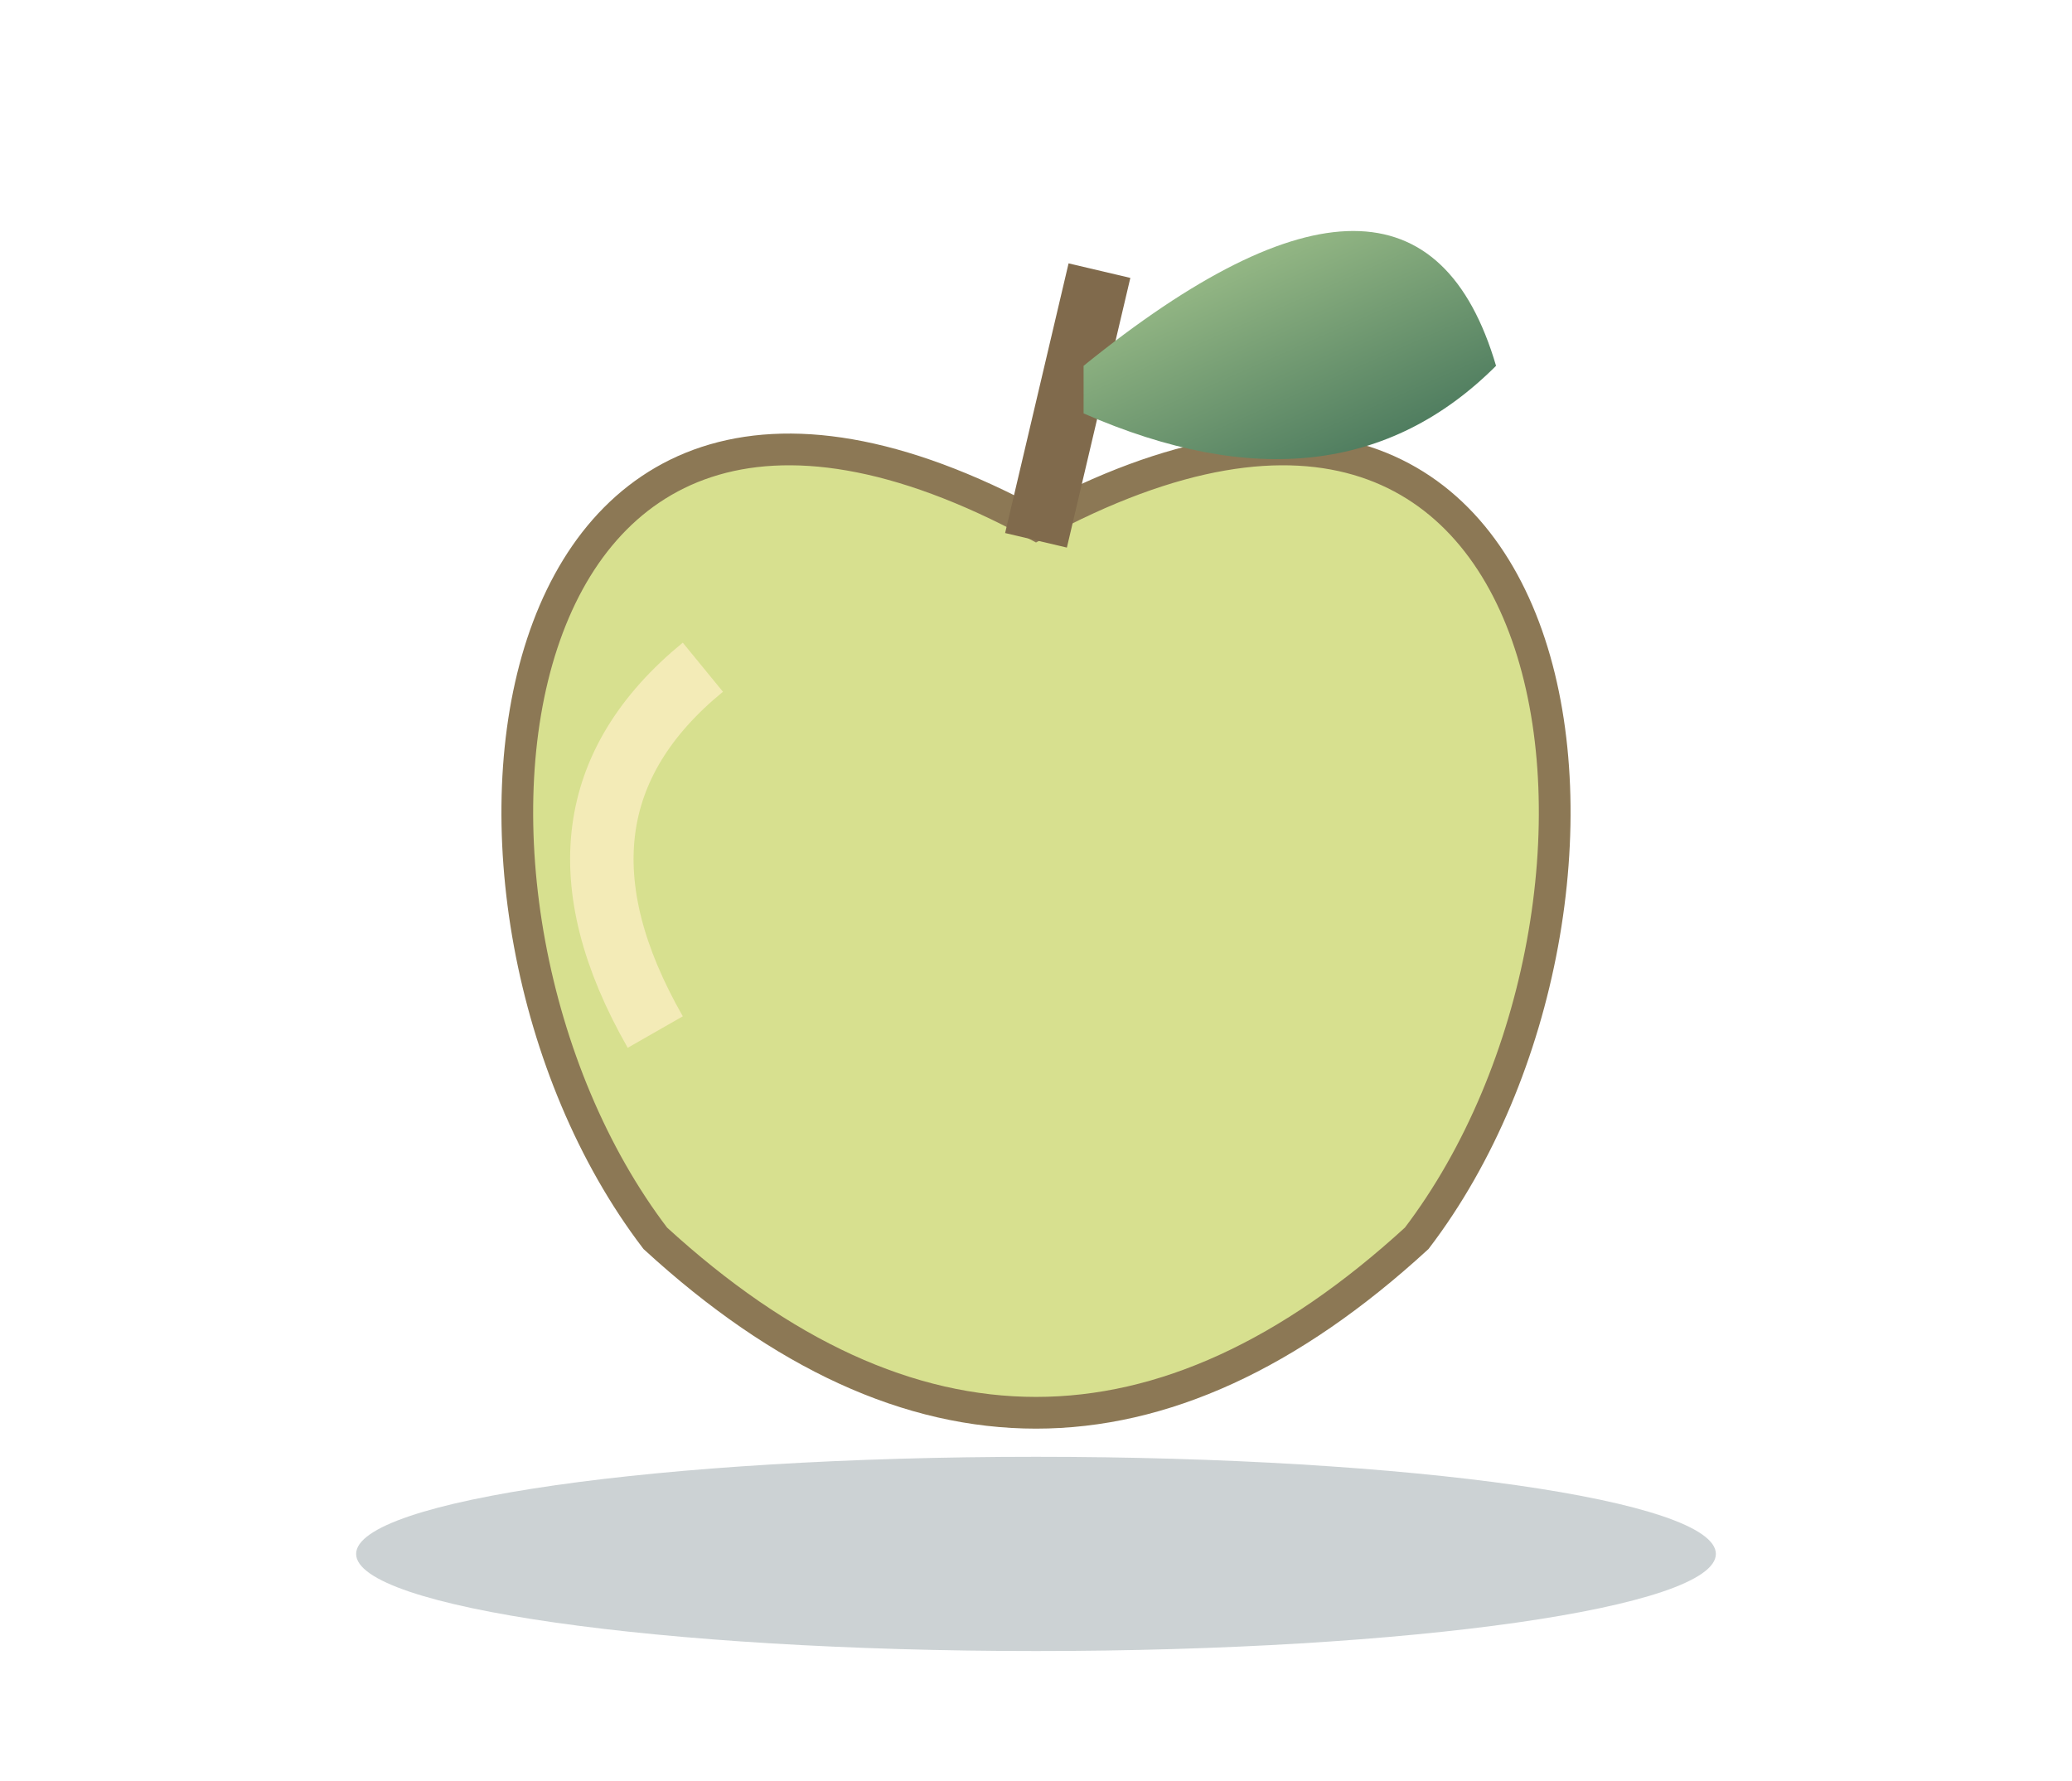
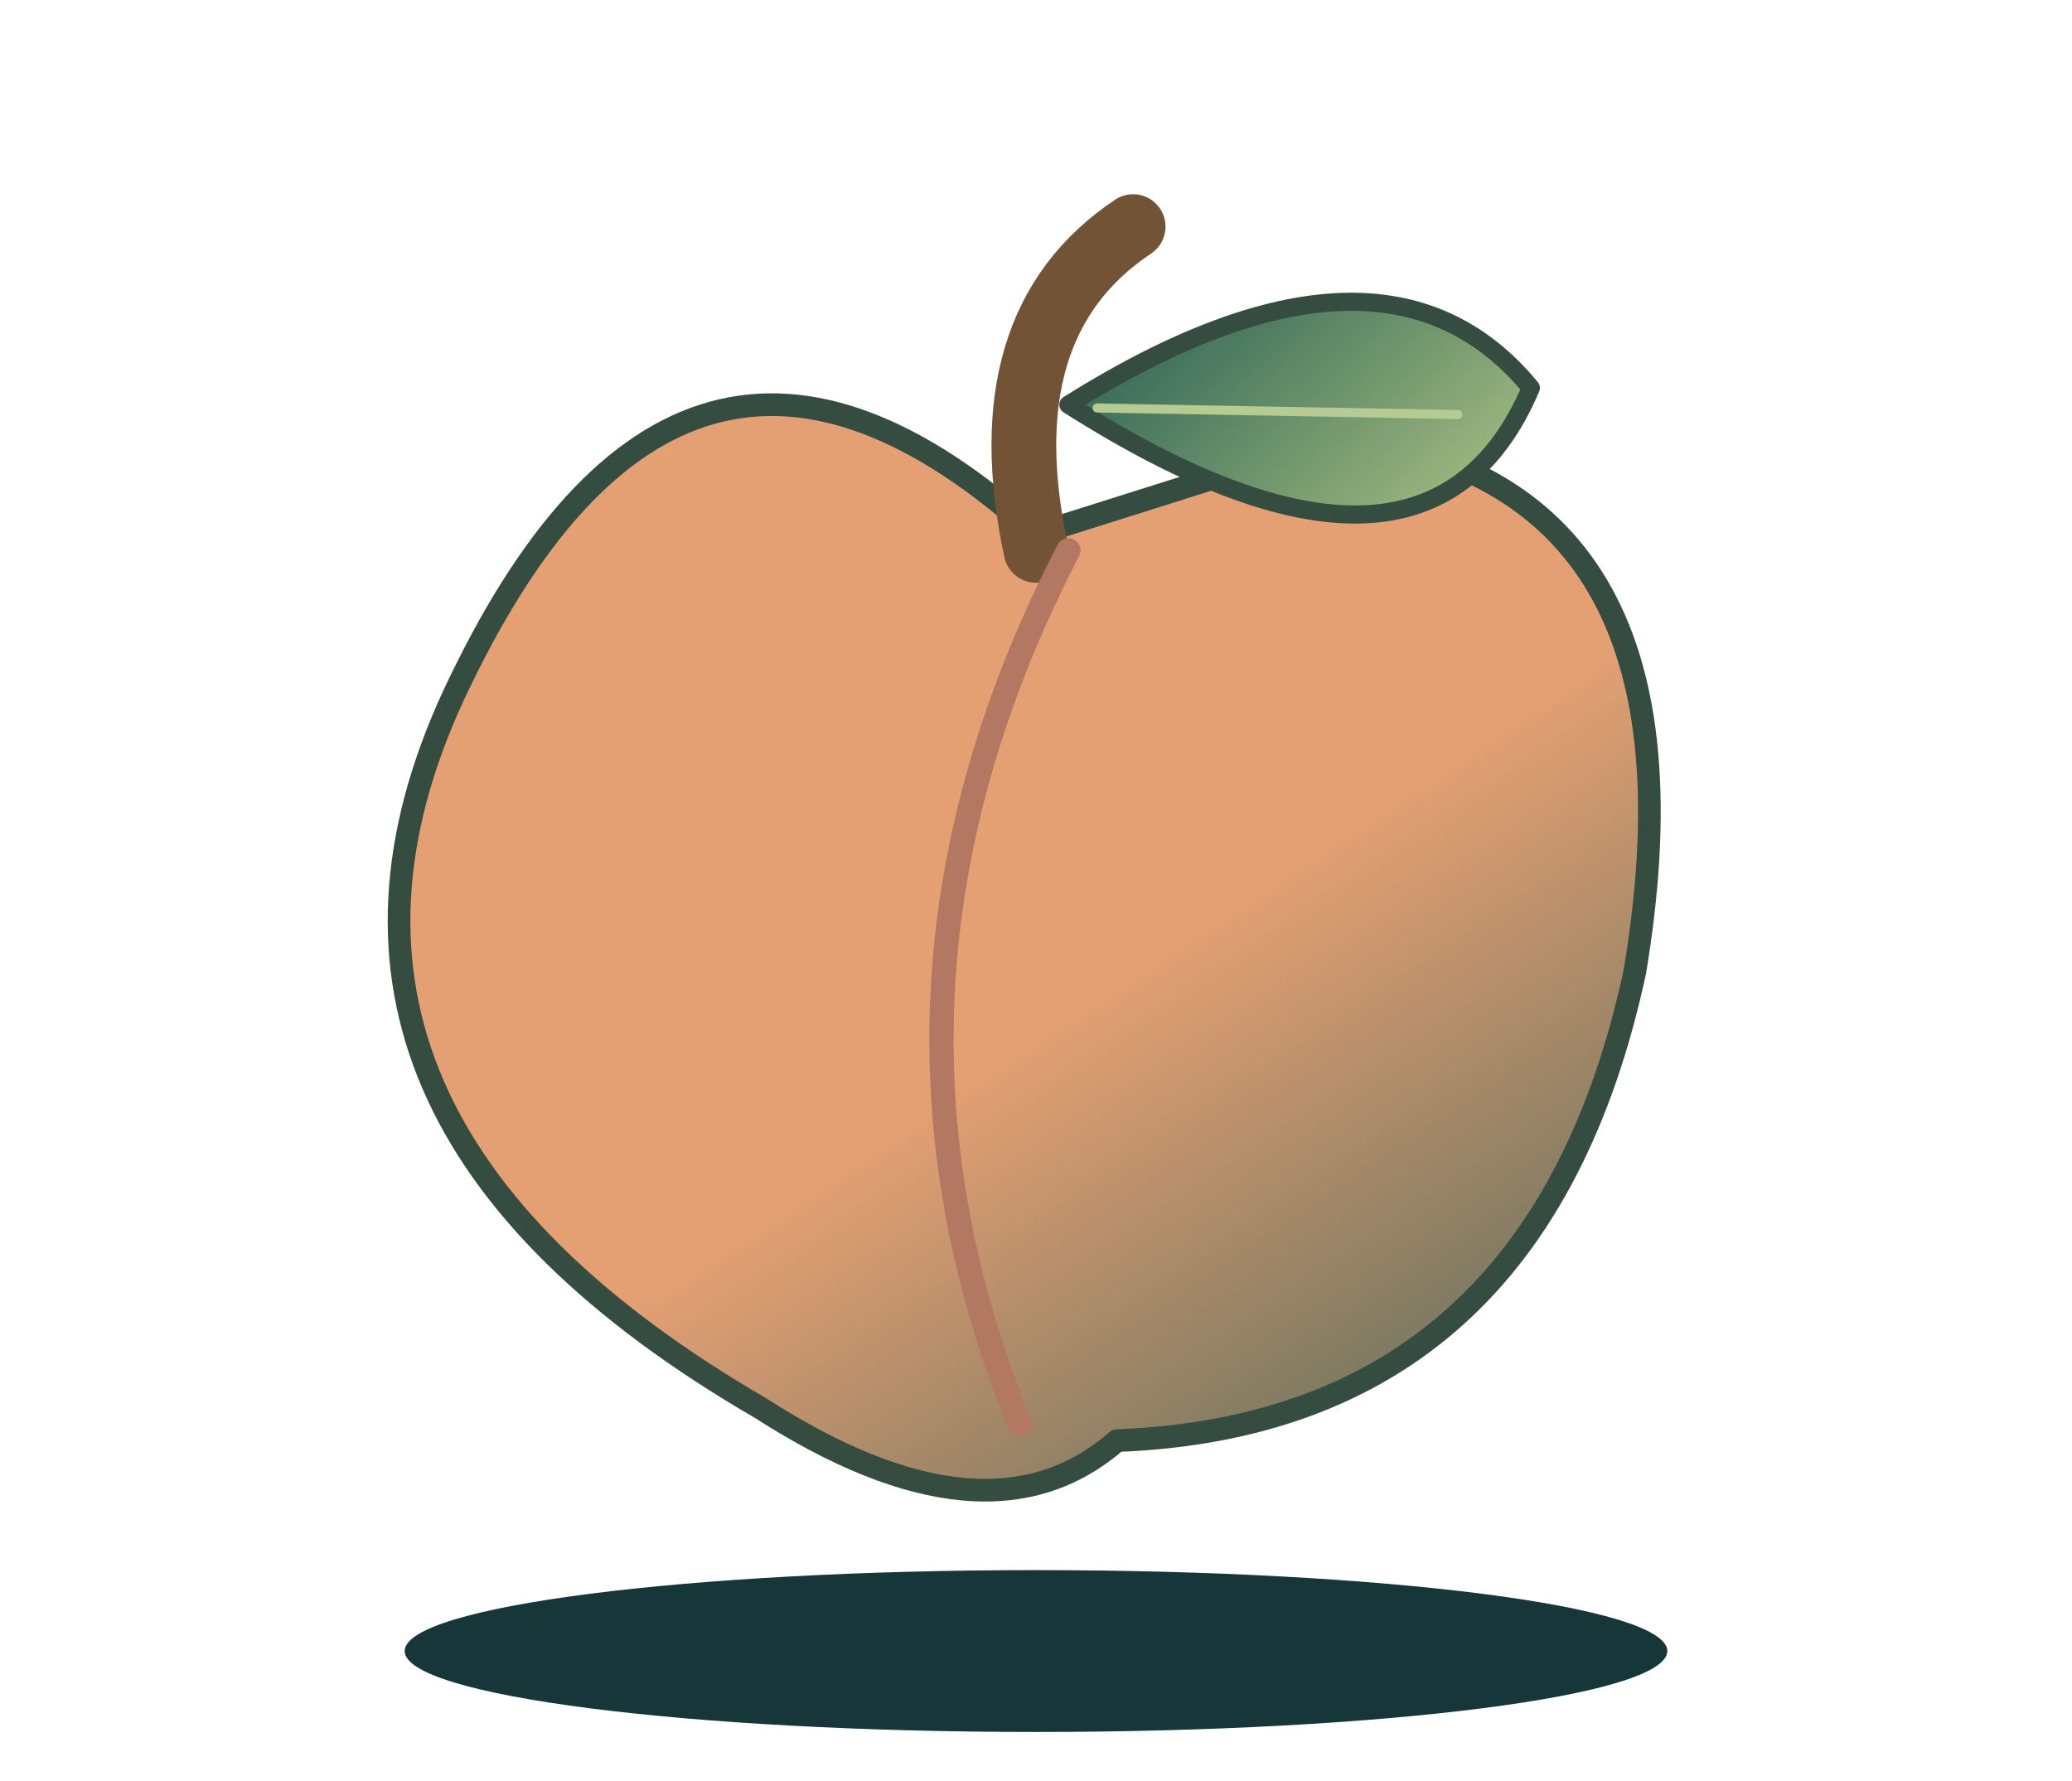
<svg xmlns="http://www.w3.org/2000/svg" width="256" height="220" viewBox="0 0 128 110">
  <defs>
+     <linearGradient id="fruit" x1=".1" y1=".1" x2=".8" y2="1">
+       <stop stop-color="#e4a073" />
+       <stop offset=".55" stop-color="#e4a073" />
+       <stop offset="1" stop-color="#65715e" />
+     </linearGradient>
    <linearGradient id="leaf" x2=".8" y2="1">
-       <stop stop-color="#afce93" />
-       <stop offset="1" stop-color="#47765b" />
-     </linearGradient>
-     <linearGradient id="soil" x2="0" y2="1">
-       <stop stop-color="#94704d" />
-       <stop offset="1" stop-color="#493c32" />
+       <stop stop-color="#a9bd83" />
+       <stop offset=".5" stop-color="#71976d" />
+       <stop offset="1" stop-color="#3f705d" />
    </linearGradient>
  </defs>
-   <ellipse cx="64" cy="96" rx="42" ry="6" fill="#18343c" opacity=".22" />
-   <g transform="translate(1.28 0.06) scale(0.98)">
-     <path d="M64 33C29 14 24 57 40 78Q64 100 88 78C104 57 99 14 64 33Z" fill="#d7e08f" stroke="#8c7855" stroke-width="2" />
-     <path d="M64 34L68 17" stroke="#806a4c" stroke-width="4" />
-     <path d="M67 23Q88 6 93 23Q83 33 67 26" fill="url(#leaf)" />
-     <path d="M43 42Q32 51 40 65" fill="none" stroke="#fff0c7" stroke-width="4" opacity=".7" />
+   <ellipse cx="64" cy="102" rx="39" ry="5" fill="#17363a" stroke="none" stroke-width="1" />
+   <path d="M64 33Q42 13 28 43Q16 69 47 87Q61 96 69 89Q95 88 101 60Q106 30 83 27Z" fill="url(#fruit)" stroke="#354c40" stroke-width="1.4" stroke-linejoin="round" stroke-linecap="round" />
+   <path d="M64 34Q61 20 70 14" fill="none" stroke="#725336" stroke-width="4" stroke-linejoin="round" stroke-linecap="round" />
+   <g transform="translate(66 25) rotate(160) scale(0.8)">
+     <path d="M0 0Q-20 -26 -34 -11Q-28 6 0 0Z" fill="url(#leaf)" stroke="#354c40" stroke-width="1.4" stroke-linejoin="round" stroke-linecap="round" />
+     <path d="M-2 -1L-28 -11" fill="none" stroke="#b6cb91" stroke-width="0.7" stroke-linejoin="round" stroke-linecap="round" />
  </g>
+   <path d="M66 34Q52 61 63 88" fill="none" stroke="#b37862" stroke-width="1.5" stroke-linejoin="round" stroke-linecap="round" />
</svg>
